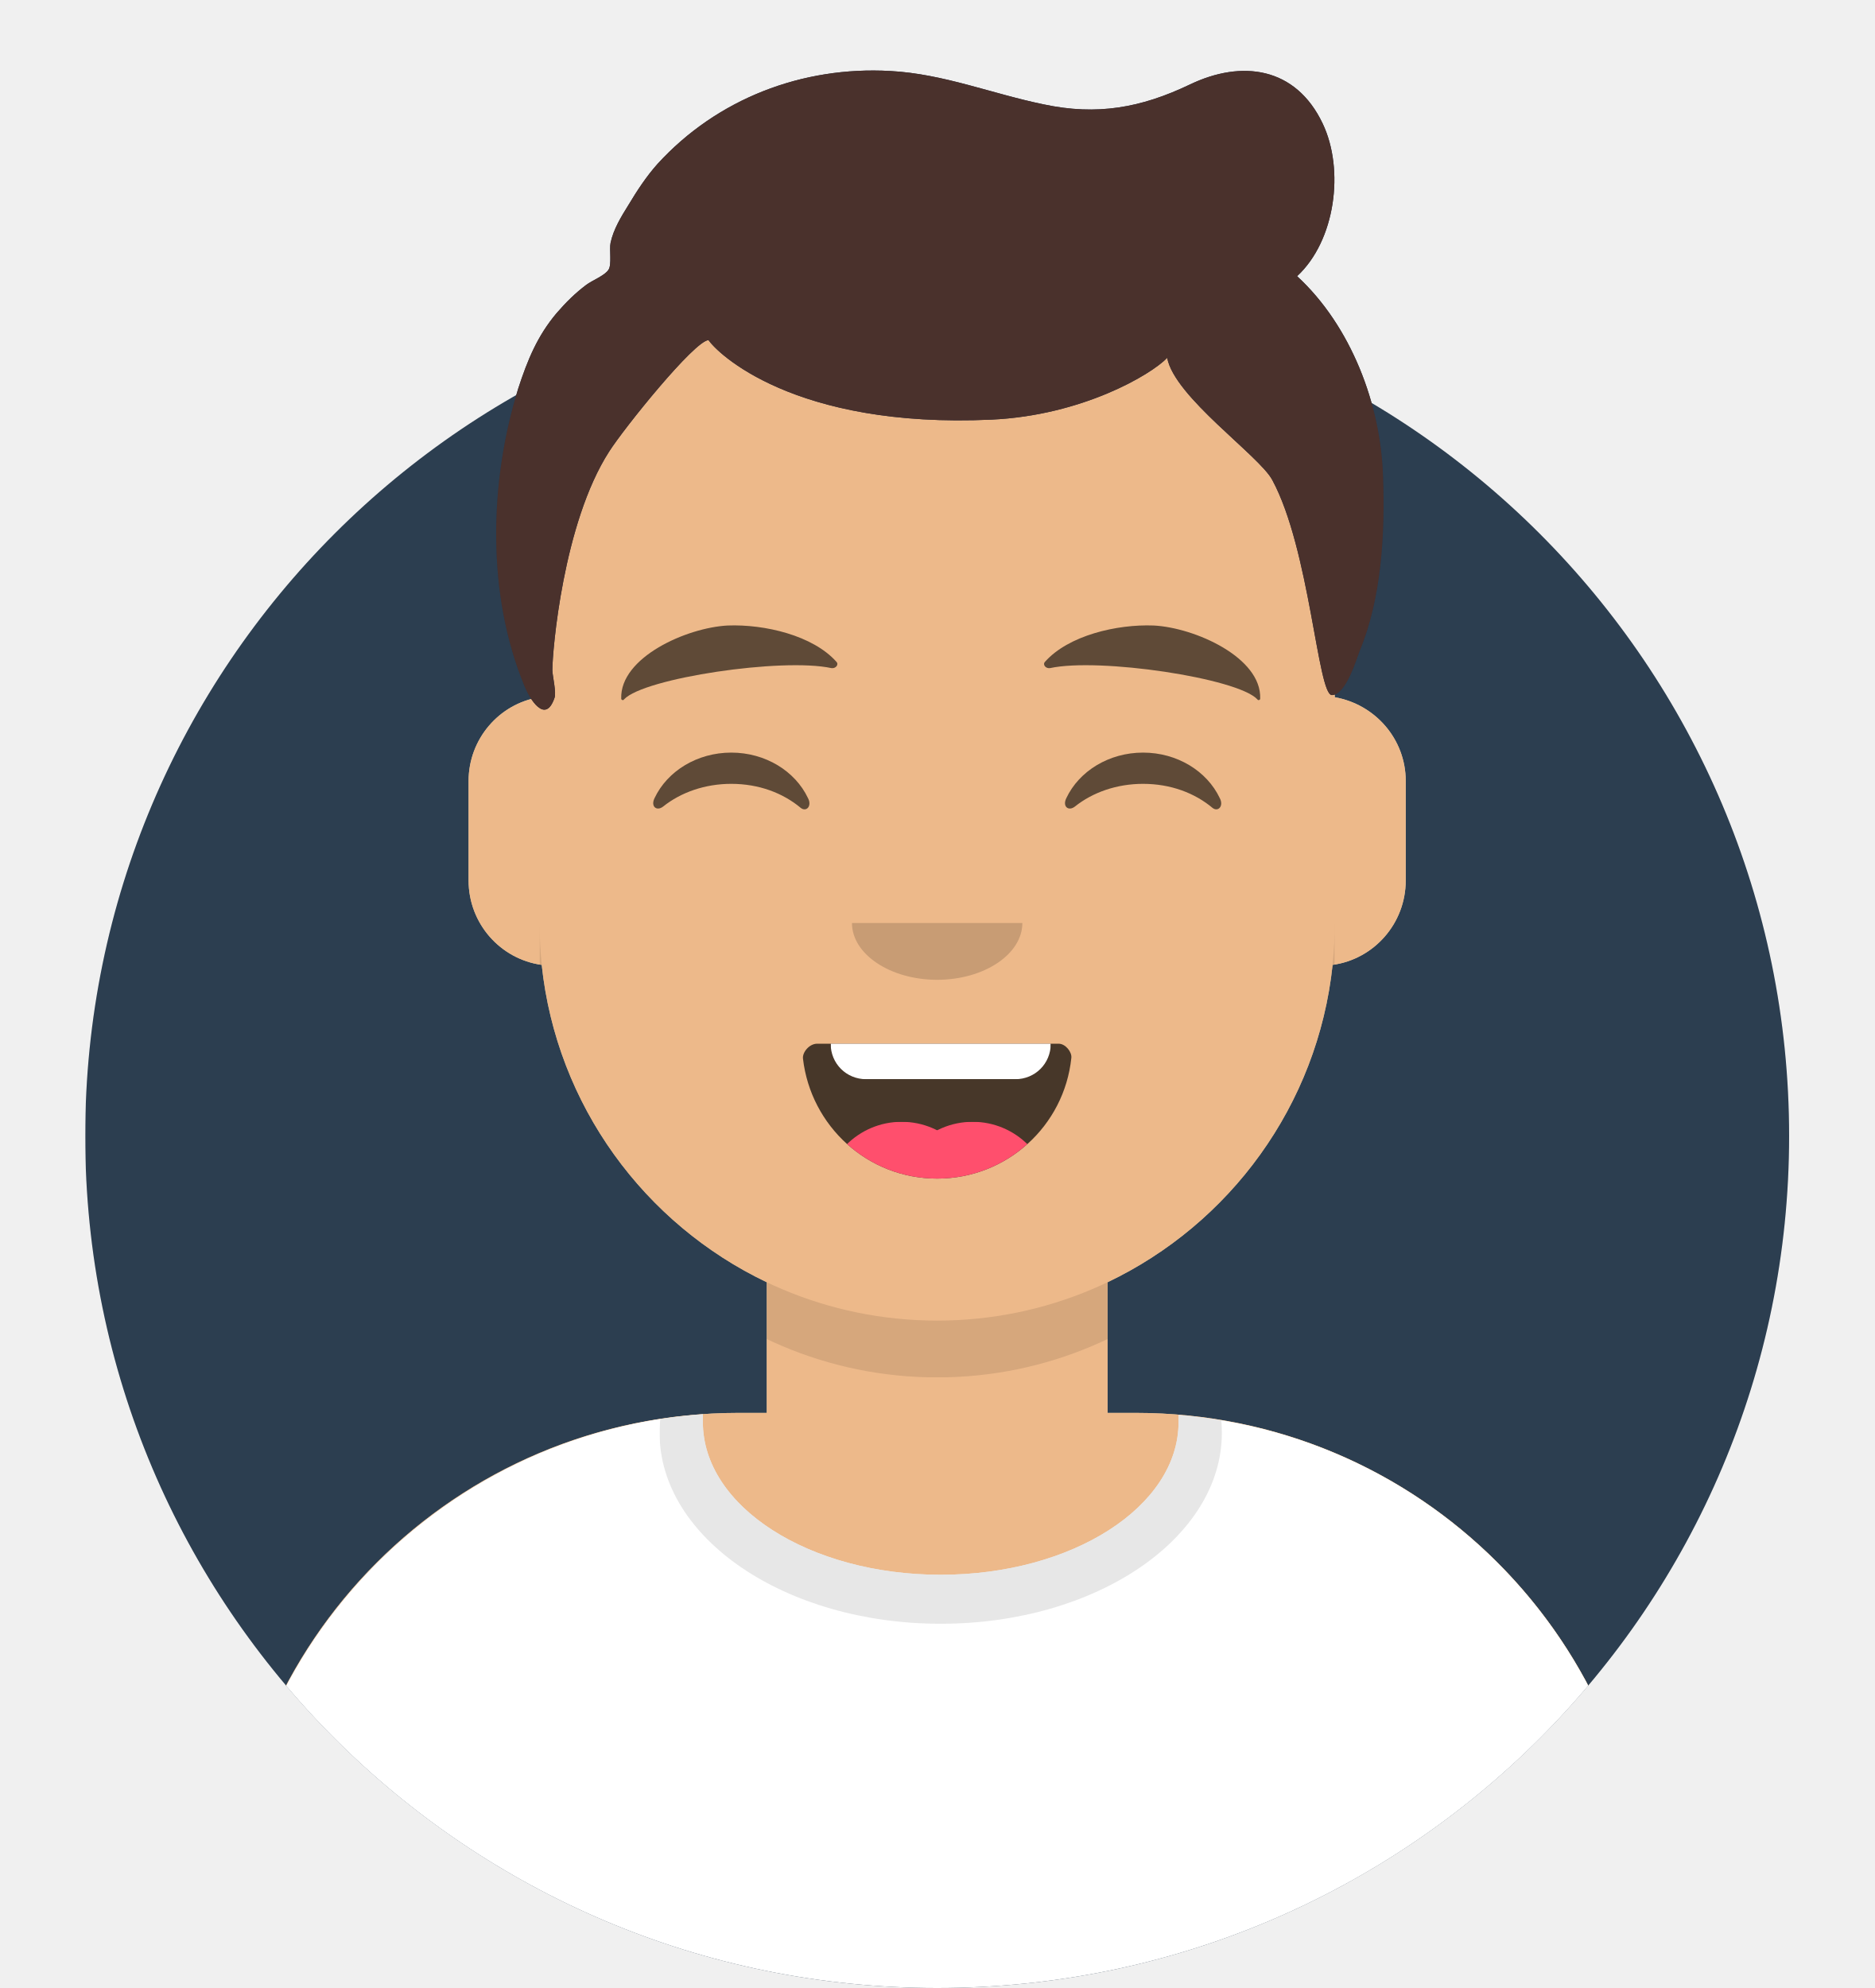
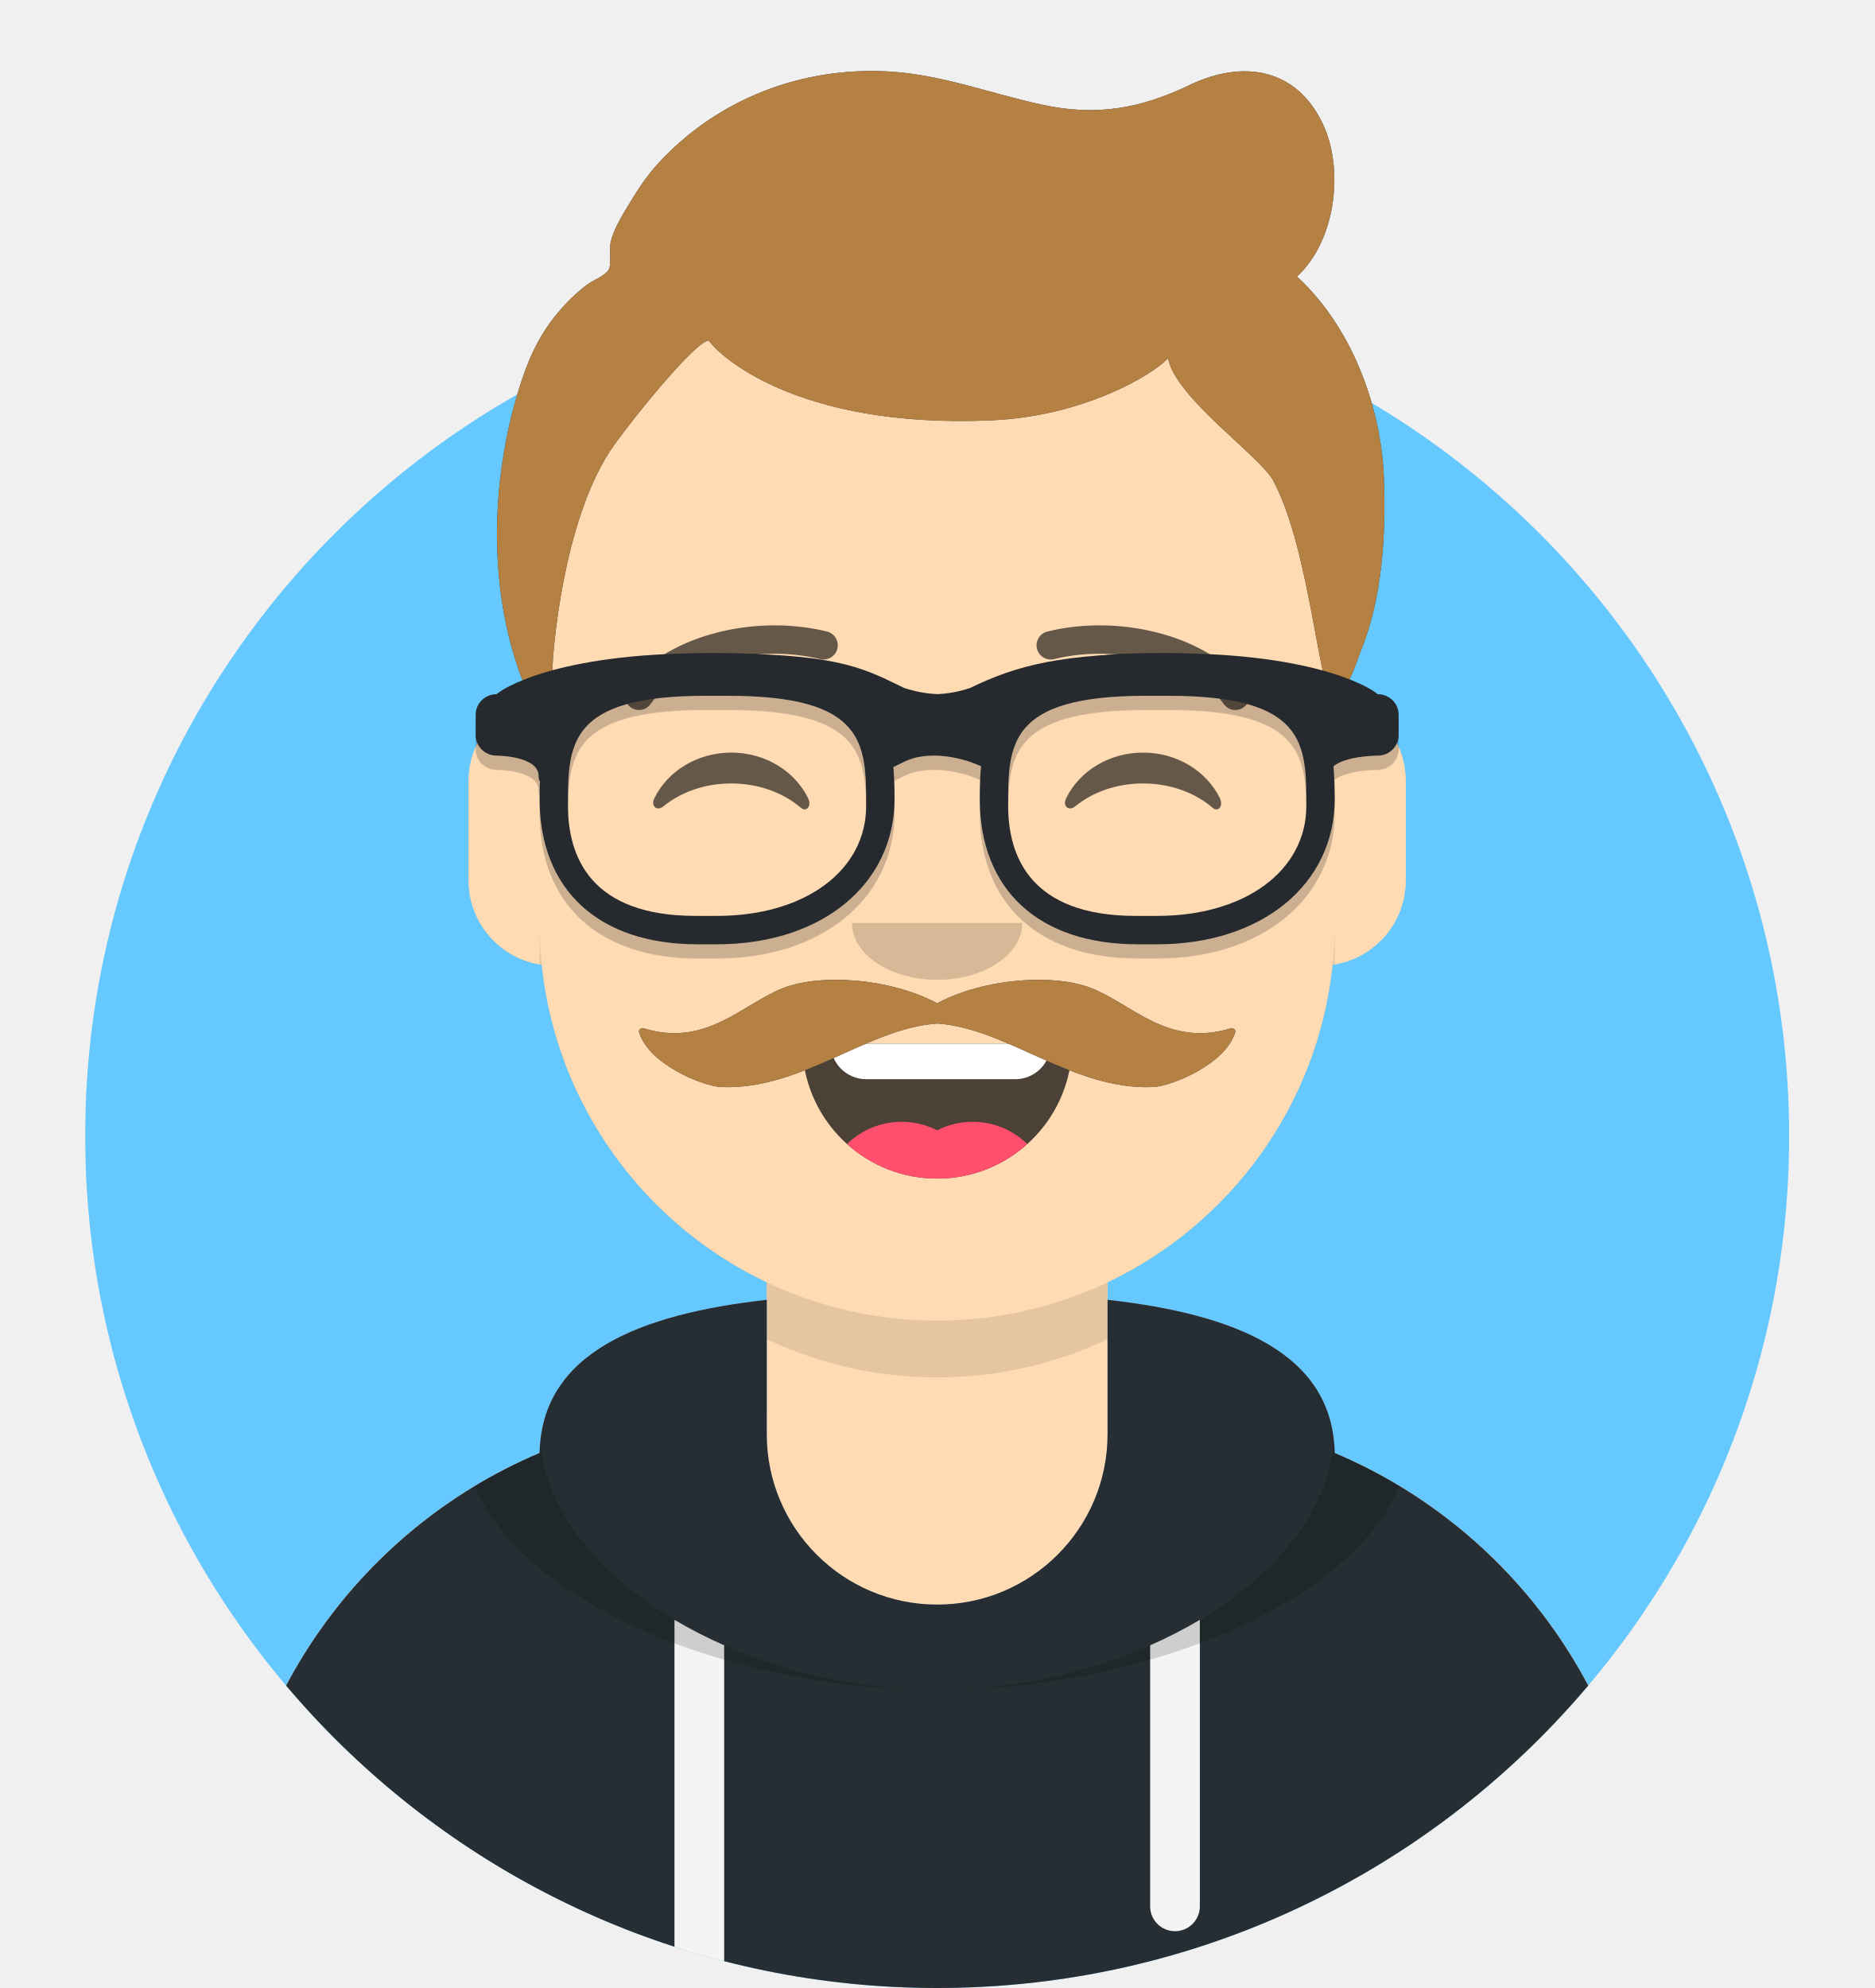
- <svg xmlns="http://www.w3.org/2000/svg" version="1.1" id="Layer_1" x="0px" y="0px" viewBox="0 0 264 280" style="enable-background:new 0 0 264 280;" xml:space="preserve">
-   <style type="text/css">
- 	.st0{fill-rule:evenodd;clip-rule:evenodd;fill:#E6E6E6;}
- 	.st1{filter:url(#Adobe_OpacityMaskFilter);}
- 	.st2{fill-rule:evenodd;clip-rule:evenodd;fill:#FFFFFF;}
- 	.st3{mask:url(#mask-2_1_);}
- 	.st4{fill-rule:evenodd;clip-rule:evenodd;fill:#2C3E50;}
- 	.st5{filter:url(#Adobe_OpacityMaskFilter_1_);}
- 	.st6{mask:url(#mask-4_1_);}
- 	.st7{fill-rule:evenodd;clip-rule:evenodd;fill:#D0C6AC;}
- 	.st8{filter:url(#Adobe_OpacityMaskFilter_2_);}
- 	.st9{mask:url(#mask-6_1_);}
- 	.st10{fill-rule:evenodd;clip-rule:evenodd;fill:#EDB98A;}
- 	.st11{filter:url(#Adobe_OpacityMaskFilter_3_);}
- 	.st12{mask:url(#mask-6_2_);fill-rule:evenodd;clip-rule:evenodd;fill-opacity:0.1;}
- 	.st13{filter:url(#Adobe_OpacityMaskFilter_4_);}
- 	.st14{mask:url(#react-mask-952_1_);}
- 	.st15{filter:url(#Adobe_OpacityMaskFilter_5_);}
- 	.st16{opacity:0.6;mask:url(#react-mask-952_2_);}
- 	.st17{fill-rule:evenodd;clip-rule:evenodd;fill-opacity:0.16;}
- 	.st18{fill-rule:evenodd;clip-rule:evenodd;fill-opacity:0.7;}
- 	.st19{filter:url(#Adobe_OpacityMaskFilter_6_);}
- 	.st20{mask:url(#react-mask-934_1_);fill-rule:evenodd;clip-rule:evenodd;fill:#FFFFFF;}
- 	.st21{filter:url(#Adobe_OpacityMaskFilter_7_);}
- 	.st22{mask:url(#react-mask-934_2_);}
- 	.st23{fill-rule:evenodd;clip-rule:evenodd;fill:#FF4F6D;}
- 	.st24{fill-rule:evenodd;clip-rule:evenodd;fill-opacity:0.6;}
- 	.st25{filter:url(#Adobe_OpacityMaskFilter_8_);}
- 	.st26{mask:url(#react-mask-925_1_);}
- 	.st27{fill-rule:evenodd;clip-rule:evenodd;fill:#28354B;}
- 	.st28{filter:url(#Adobe_OpacityMaskFilter_9_);}
- 	.st29{mask:url(#react-mask-924_1_);}
- 	.st30{fill-rule:evenodd;clip-rule:evenodd;fill:#4A312C;}
- </style>
-   <g>
-     <g transform="translate(-825, -1100)">
+ <svg xmlns="http://www.w3.org/2000/svg" xmlns:xlink="http://www.w3.org/1999/xlink" width="264px" height="280px" viewBox="0 0 264 280" version="1.1">
+   <defs>
+     <circle id="react-path-1" cx="120" cy="120" r="120" />
+     <path d="M12,160 C12,226.274 65.726,280 132,280 C198.274,280 252,226.274 252,160 L264,160 L264,-1.42108547e-14 L-3.19744231e-14,-1.42108547e-14 L-3.19744231e-14,160 L12,160 Z" id="react-path-2" />
+     <path d="M124,144.611 L124,163 L128,163 L128,163 C167.765,163 200,195.235 200,235 L200,244 L0,244 L0,235 C-4.86974701e-15,195.235 32.235,163 72,163 L72,163 L76,163 L76,144.611 C58.763,136.422 46.372,119.687 44.305,99.881 C38.48,99.058 34,94.052 34,88 L34,74 C34,68.054 38.325,63.118 44,62.166 L44,56 L44,56 C44,25.072 69.072,5.68137151e-15 100,0 L100,0 L100,0 C130.928,-5.68137151e-15 156,25.072 156,56 L156,62.166 C161.675,63.118 166,68.054 166,74 L166,88 C166,94.052 161.52,99.058 155.695,99.881 C153.628,119.687 141.237,136.422 124,144.611 Z" id="react-path-3" />
+   </defs>
+   <g id="Avataaar" stroke="none" stroke-width="1" fill="none" fill-rule="evenodd">
+     <g transform="translate(-825, -1100)" id="Avataaar/Circle">
      <g transform="translate(825, 1100)">
-         <g id="Circle" transform="translate(12, 40)">
-           <g id="Circle-Background">
-             <circle class="st0" cx="120" cy="120" r="120" />
-           </g>
-           <defs>
-             <filter id="Adobe_OpacityMaskFilter" filterUnits="userSpaceOnUse" x="0" y="0" width="240" height="240">
-               <feColorMatrix type="matrix" values="1 0 0 0 0  0 1 0 0 0  0 0 1 0 0  0 0 0 1 0" />
-             </filter>
-           </defs>
-           <mask maskUnits="userSpaceOnUse" x="0" y="0" width="240" height="240" id="mask-2_1_">
-             <g class="st1">
-               <circle id="path-1_1_" class="st2" cx="120" cy="120" r="120" />
-             </g>
+         <g id="Circle" stroke-width="1" fill-rule="evenodd" transform="translate(12, 40)">
+           <mask id="react-mask-4" fill="white">
+             <use xlink:href="#react-path-1" />
          </mask>
-           <g class="st3">
-             <rect class="st4" width="240" height="240" />
+           <use id="Circle-Background" fill="#E6E6E6" xlink:href="#react-path-1" />
+           <g id="Color/Palette/Blue-01" mask="url(#react-mask-4)" fill="#65C9FF">
+             <rect id="🖍Color" x="0" y="0" width="240" height="240" />
          </g>
        </g>
-         <g id="Mask">
- 			</g>
-         <defs>
-           <filter id="Adobe_OpacityMaskFilter_1_" filterUnits="userSpaceOnUse" x="-1" y="0" width="265" height="280">
-             <feColorMatrix type="matrix" values="1 0 0 0 0  0 1 0 0 0  0 0 1 0 0  0 0 0 1 0" />
-           </filter>
-         </defs>
-         <mask maskUnits="userSpaceOnUse" x="-1" y="0" width="265" height="280" id="mask-4_1_">
-           <g class="st5">
-             <path id="path-3_1_" class="st2" d="M12,160c0,66.3,53.7,120,120,120s120-53.7,120-120h12V0H0v160H12z" />
-           </g>
+         <mask id="react-mask-5" fill="white">
+           <use xlink:href="#react-path-2" />
        </mask>
-         <g id="Avataaar" class="st6">
+         <g id="Mask" />
+         <g id="Avataaar" stroke-width="1" fill-rule="evenodd" mask="url(#react-mask-5)">
          <g id="Body" transform="translate(32, 36)">
-             <g>
-               <path class="st7" d="M124,144.6V163h4l0,0c39.8,0,72,32.2,72,72v9H0v-9c0-39.8,32.2-72,72-72l0,0h4v-18.4        c-17.2-8.2-29.6-24.9-31.7-44.7C38.5,99.1,34,94.1,34,88V74c0-5.9,4.3-10.9,10-11.8V56l0,0c0-30.9,25.1-56,56-56l0,0l0,0        c30.9,0,56,25.1,56,56v6.2c5.7,1,10,5.9,10,11.8v14c0,6.1-4.5,11.1-10.3,11.9C153.6,119.7,141.2,136.4,124,144.6z" />
-             </g>
-             <defs>
-               <filter id="Adobe_OpacityMaskFilter_2_" filterUnits="userSpaceOnUse" x="-32" y="0" width="264" height="244">
-                 <feColorMatrix type="matrix" values="1 0 0 0 0  0 1 0 0 0  0 0 1 0 0  0 0 0 1 0" />
-               </filter>
-             </defs>
-             <mask maskUnits="userSpaceOnUse" x="-32" y="0" width="264" height="244" id="mask-6_1_">
-               <g class="st8">
-                 <path id="path-5_1_" class="st2" d="M124,144.6V163h4l0,0c39.8,0,72,32.2,72,72v9H0v-9c0-39.8,32.2-72,72-72l0,0h4v-18.4         c-17.2-8.2-29.6-24.9-31.7-44.7C38.5,99.1,34,94.1,34,88V74c0-5.9,4.3-10.9,10-11.8V56l0,0c0-30.9,25.1-56,56-56l0,0l0,0         c30.9,0,56,25.1,56,56v6.2c5.7,1,10,5.9,10,11.8v14c0,6.1-4.5,11.1-10.3,11.9C153.6,119.7,141.2,136.4,124,144.6z" />
-               </g>
+             <mask id="react-mask-6" fill="white">
+               <use xlink:href="#react-path-3" />
            </mask>
-             <g class="st9">
-               <g id="Color" transform="translate(-32, 0)">
-                 <rect class="st10" width="264" height="244" />
+             <use fill="#D0C6AC" xlink:href="#react-path-3" />
+             <g id="Skin/👶🏽-03-Brown" mask="url(#react-mask-6)" fill="#FFDBB4">
+               <g transform="translate(0, 0)" id="Color">
+                 <rect x="0" y="0" width="264" height="280" />
              </g>
            </g>
+             <path d="M156,79 L156,102 C156,132.928 130.928,158 100,158 C69.072,158 44,132.928 44,102 L44,79 L44,94 C44,124.928 69.072,150 100,150 C130.928,150 156,124.928 156,94 L156,79 Z" id="Neck-Shadow" fill-opacity="0.1" fill="#000000" mask="url(#react-mask-6)" />
+           </g>
+           <g id="Clothing/Hoodie" transform="translate(0, 170)">
            <defs>
-               <filter id="Adobe_OpacityMaskFilter_3_" filterUnits="userSpaceOnUse" x="44" y="79" width="112" height="79">
-                 <feColorMatrix type="matrix" values="1 0 0 0 0  0 1 0 0 0  0 0 1 0 0  0 0 0 1 0" />
-               </filter>
+               <path d="M108,13.071 C90.081,15.076 76.28,20.552 76.004,34.645 C50.146,45.568 32,71.165 32,100.999 L32,100.999 L32,110 L232,110 L232,100.999 C232,71.165 213.854,45.568 187.996,34.645 C187.72,20.552 173.919,15.076 156,13.071 L156,32 L156,32 C156,45.255 145.255,56 132,56 L132,56 C118.745,56 108,45.255 108,32 L108,13.071 Z" id="react-path-329" />
            </defs>
-             <mask maskUnits="userSpaceOnUse" x="44" y="79" width="112" height="79" id="mask-6_2_">
-               <g class="st11">
-                 <path id="path-5_2_" class="st2" d="M124,144.6V163h4l0,0c39.8,0,72,32.2,72,72v9H0v-9c0-39.8,32.2-72,72-72l0,0h4v-18.4         c-17.2-8.2-29.6-24.9-31.7-44.7C38.5,99.1,34,94.1,34,88V74c0-5.9,4.3-10.9,10-11.8V56l0,0c0-30.9,25.1-56,56-56l0,0l0,0         c30.9,0,56,25.1,56,56v6.2c5.7,1,10,5.9,10,11.8v14c0,6.1-4.5,11.1-10.3,11.9C153.6,119.7,141.2,136.4,124,144.6z" />
+             <mask id="react-mask-330" fill="white">
+               <use xlink:href="#react-path-329" />
+             </mask>
+             <use id="Hoodie" fill="#B7C1DB" fill-rule="evenodd" xlink:href="#react-path-329" />
+             <g id="Color/Palette/Gray-01" mask="url(#react-mask-330)" fill-rule="evenodd" fill="#262E33">
+               <rect id="🖍Color" x="0" y="0" width="264" height="110" />
+             </g>
+             <path d="M102,61.739 L102,110 L95,110 L95,58.15 C97.204,59.46 99.547,60.661 102,61.739 Z M169,58.15 L169,98.5 C169,100.433 167.433,102 165.5,102 C163.567,102 162,100.433 162,98.5 L162,61.739 C164.453,60.661 166.796,59.46 169,58.15 Z" id="Straps" fill="#F4F4F4" fill-rule="evenodd" mask="url(#react-mask-330)" />
+             <path d="M90.96,12.724 C75.909,15.571 65.5,21.243 65.5,32.308 C65.5,52.02 98.538,68 132,68 C165.462,68 198.5,52.02 198.5,32.308 C198.5,21.243 188.091,15.571 173.04,12.724 C182.125,16.074 188,21.706 188,31.077 C188,51.469 160.179,68 132,68 C103.821,68 76,51.469 76,31.077 C76,21.706 81.875,16.074 90.96,12.724 Z" id="Shadow" fill-opacity="0.16" fill="#000000" fill-rule="evenodd" mask="url(#react-mask-330)" />
+           </g>
+           <g id="Face" transform="translate(76, 82)" fill="#000000">
+             <g id="Mouth/Smile" transform="translate(2, 52)">
+               <defs>
+                 <path d="M35.118,15.128 C36.176,24.62 44.226,32 54,32 C63.804,32 71.874,24.574 72.892,15.04 C72.974,14.273 72.117,13 71.043,13 C56.149,13 44.738,13 37.087,13 C36.007,13 35.012,14.178 35.118,15.128 Z" id="react-path-321" />
+               </defs>
+               <mask id="react-mask-322" fill="white">
+                 <use xlink:href="#react-path-321" />
+               </mask>
+               <use id="Mouth" fill-opacity="0.7" fill="#000000" fill-rule="evenodd" xlink:href="#react-path-321" />
+               <rect id="Teeth" fill="#FFFFFF" fill-rule="evenodd" mask="url(#react-mask-322)" x="39" y="2" width="31" height="16" rx="5" />
+               <g id="Tongue" stroke-width="1" fill-rule="evenodd" mask="url(#react-mask-322)" fill="#FF4F6D">
+                 <g transform="translate(38, 24)">
+                   <circle cx="11" cy="11" r="11" />
+                   <circle cx="21" cy="11" r="11" />
+                 </g>
              </g>
-             </mask>
-             <path id="Neck-Shadow" class="st12" d="M156,79v23c0,30.9-25.1,56-56,56s-56-25.1-56-56V79v15c0,30.9,25.1,56,56,56       s56-25.1,56-56V79z" />
-           </g>
-           <g transform="translate(0, 170)">
-             <g id="Clothes">
-               <path class="st0" d="M166,29.3c37,3,66,34,66,71.8v8.9H32v-8.9C32,63,61.6,31.8,99,29.2c0,0.4,0,0.7,0,1.1        c0,11.9,15,21.5,33.5,21.5S166,42.2,166,30.3C166,30,166,29.6,166,29.3z" />
            </g>
-             <defs>
-               <filter id="Adobe_OpacityMaskFilter_4_" filterUnits="userSpaceOnUse" x="0" y="0" width="264" height="110">
-                 <feColorMatrix type="matrix" values="1 0 0 0 0  0 1 0 0 0  0 0 1 0 0  0 0 0 1 0" />
-               </filter>
-             </defs>
-             <mask maskUnits="userSpaceOnUse" x="0" y="0" width="264" height="110" id="react-mask-952_1_">
-               <g class="st13">
-                 <path id="react-path-951_1_" class="st2" d="M166,29.3c37,3,66,34,66,71.8v8.9H32v-8.9C32,63,61.6,31.8,99,29.2         c0,0.4,0,0.7,0,1.1c0,11.9,15,21.5,33.5,21.5S166,42.2,166,30.3C166,30,166,29.6,166,29.3z" />
-               </g>
-             </mask>
-             <g class="st14">
-               <rect class="st2" width="264" height="110" />
+             <g id="Nose/Default" transform="translate(28, 40)" fill-opacity="0.16">
+               <path d="M16,8 C16,12.418 21.373,16 28,16 L28,16 C34.627,16 40,12.418 40,8" id="Nose" />
            </g>
-             <defs>
-               <filter id="Adobe_OpacityMaskFilter_5_" filterUnits="userSpaceOnUse" x="92.9" y="4.9" width="79.3" height="53.8">
-                 <feColorMatrix type="matrix" values="1 0 0 0 0  0 1 0 0 0  0 0 1 0 0  0 0 0 1 0" />
-               </filter>
-             </defs>
-             <mask maskUnits="userSpaceOnUse" x="92.9" y="4.9" width="79.3" height="53.8" id="react-mask-952_2_">
-               <g class="st15">
-                 <path id="react-path-951_2_" class="st2" d="M166,29.3c37,3,66,34,66,71.8v8.9H32v-8.9C32,63,61.6,31.8,99,29.2         c0,0.4,0,0.7,0,1.1c0,11.9,15,21.5,33.5,21.5S166,42.2,166,30.3C166,30,166,29.6,166,29.3z" />
-               </g>
-             </mask>
-             <g id="Shadowy" class="st16">
-               <g transform="translate(92, 4)">
-                 <ellipse class="st17" cx="40.5" cy="27.8" rx="39.6" ry="26.9" />
+             <g id="Eyes/Happy-😁" transform="translate(0, 8)" fill-opacity="0.6">
+               <path d="M16.16,22.447 C18.007,18.649 22.164,16 26.998,16 C31.814,16 35.959,18.63 37.815,22.407 C38.367,23.529 37.582,24.447 36.791,23.767 C34.34,21.66 30.859,20.344 26.998,20.344 C23.257,20.344 19.874,21.579 17.438,23.572 C16.547,24.3 15.62,23.558 16.16,22.447 Z" id="Squint" />
+               <path d="M74.16,22.447 C76.007,18.649 80.164,16 84.998,16 C89.814,16 93.959,18.63 95.815,22.407 C96.367,23.529 95.582,24.447 94.791,23.767 C92.34,21.66 88.859,20.344 84.998,20.344 C81.257,20.344 77.874,21.579 75.438,23.572 C74.547,24.3 73.62,23.558 74.16,22.447 Z" id="Squint" />
+             </g>
+             <g id="Eyebrow/Outline/Default" fill-opacity="0.6">
+               <g id="I-Browse" transform="translate(12, 6)">
+                 <path d="M3.63,11.159 C7.545,5.65 18.278,2.561 27.523,4.831 C28.596,5.095 29.679,4.439 29.942,3.366 C30.206,2.293 29.55,1.21 28.477,0.947 C17.74,-1.69 5.312,1.887 0.37,8.841 C-0.27,9.742 -0.059,10.99 0.841,11.63 C1.742,12.27 2.99,12.059 3.63,11.159 Z" id="Eyebrow" fill-rule="nonzero" />
+                 <path d="M61.63,11.159 C65.545,5.65 76.278,2.561 85.523,4.831 C86.596,5.095 87.679,4.439 87.942,3.366 C88.206,2.293 87.55,1.21 86.477,0.947 C75.74,-1.69 63.312,1.887 58.37,8.841 C57.73,9.742 57.941,10.99 58.841,11.63 C59.742,12.27 60.99,12.059 61.63,11.159 Z" id="Eyebrow" fill-rule="nonzero" transform="translate(73.00015, 6.039198) scale(-1, 1) translate(-73.00015, -6.039198) " />
              </g>
            </g>
          </g>
-           <g id="Face" transform="translate(76, 82)">
-             <g transform="translate(2, 52)">
-               <g id="Mouth">
-                 <path class="st18" d="M35.1,15.1C36.2,24.6,44.2,32,54,32c9.8,0,17.9-7.4,18.9-17c0.1-0.8-0.8-2-1.8-2c-14.9,0-26.3,0-34,0         C36,13,35,14.2,35.1,15.1z" />
-               </g>
-               <defs>
-                 <filter id="Adobe_OpacityMaskFilter_6_" filterUnits="userSpaceOnUse" x="39" y="2" width="31" height="16">
-                   <feColorMatrix type="matrix" values="1 0 0 0 0  0 1 0 0 0  0 0 1 0 0  0 0 0 1 0" />
-                 </filter>
-               </defs>
-               <mask maskUnits="userSpaceOnUse" x="39" y="2" width="31" height="16" id="react-mask-934_1_">
-                 <g class="st19">
-                   <path id="react-path-933_1_" class="st2" d="M35.1,15.1C36.2,24.6,44.2,32,54,32c9.8,0,17.9-7.4,18.9-17          c0.1-0.8-0.8-2-1.8-2c-14.9,0-26.3,0-34,0C36,13,35,14.2,35.1,15.1z" />
-                 </g>
-               </mask>
-               <path id="Teeth" class="st20" d="M44,2h21c2.8,0,5,2.2,5,5v6c0,2.8-2.2,5-5,5H44c-2.8,0-5-2.2-5-5V7C39,4.2,41.2,2,44,2z" />
-               <defs>
-                 <filter id="Adobe_OpacityMaskFilter_7_" filterUnits="userSpaceOnUse" x="38" y="24" width="32" height="22">
-                   <feColorMatrix type="matrix" values="1 0 0 0 0  0 1 0 0 0  0 0 1 0 0  0 0 0 1 0" />
-                 </filter>
-               </defs>
-               <mask maskUnits="userSpaceOnUse" x="38" y="24" width="32" height="22" id="react-mask-934_2_">
-                 <g class="st21">
-                   <path id="react-path-933_2_" class="st2" d="M35.1,15.1C36.2,24.6,44.2,32,54,32c9.8,0,17.9-7.4,18.9-17          c0.1-0.8-0.8-2-1.8-2c-14.9,0-26.3,0-34,0C36,13,35,14.2,35.1,15.1z" />
-                 </g>
-               </mask>
-               <g id="Tongue" class="st22">
-                 <g transform="translate(38, 24)">
-                   <circle class="st23" cx="11" cy="11" r="11" />
-                   <circle class="st23" cx="21" cy="11" r="11" />
-                 </g>
-               </g>
-             </g>
-             <g transform="translate(28, 40)">
-               <path id="Nose" class="st17" d="M16,8c0,4.4,5.4,8,12,8l0,0c6.6,0,12-3.6,12-8" />
-             </g>
-             <g transform="translate(0, 8)">
-               <path id="Squint" class="st24" d="M16.2,22.4C18,18.6,22.2,16,27,16c4.8,0,9,2.6,10.8,6.4c0.6,1.1-0.2,2-1,1.4        c-2.5-2.1-5.9-3.4-9.8-3.4c-3.7,0-7.1,1.2-9.6,3.2C16.5,24.3,15.6,23.6,16.2,22.4z" />
-               <path class="st24" d="M74.2,22.4C76,18.6,80.2,16,85,16c4.8,0,9,2.6,10.8,6.4c0.6,1.1-0.2,2-1,1.4c-2.5-2.1-5.9-3.4-9.8-3.4        c-3.7,0-7.1,1.2-9.6,3.2C74.5,24.3,73.6,23.6,74.2,22.4z" />
-             </g>
-             <g>
-               <path id="Eyebrow" class="st24" d="M26.5,6.1c-5.8,0.3-15.2,4.5-15,10.3c0,0.2,0.3,0.3,0.4,0.1c2.8-3,22.3-5.9,29.2-4.4        c0.6,0.1,1.1-0.5,0.7-0.9C38.5,7.5,31.7,5.9,26.5,6.1" />
-               <path class="st24" d="M86.5,6.1c5.8,0.3,15.2,4.5,15,10.3c0,0.2-0.3,0.3-0.4,0.1c-2.8-3-22.3-5.9-29.2-4.4        c-0.6,0.1-1.1-0.5-0.7-0.9C74.5,7.5,81.3,5.9,86.5,6.1" />
-             </g>
-           </g>
-           <g id="Top">
+           <g id="Top" stroke-width="1" fill-rule="evenodd">
            <defs>
-               <filter id="Adobe_OpacityMaskFilter_8_" filterUnits="userSpaceOnUse" x="-1" y="0" width="264" height="280">
-                 <feColorMatrix type="matrix" values="1 0 0 0 0  0 1 0 0 0  0 0 1 0 0  0 0 0 1 0" />
+               <rect id="react-path-277" x="0" y="0" width="264" height="280" />
+               <path d="M183.68,38.949 C189.086,33.999 190.387,23.962 187.318,17.449 C183.549,9.454 175.901,8.452 168.572,11.969 C161.664,15.284 155.515,16.388 147.95,14.782 C140.692,13.241 133.806,10.523 126.303,10.076 C113.978,9.343 102.003,13.915 93.603,23.129 C92,24.887 90.709,26.897 89.488,28.934 C88.512,30.564 87.411,32.313 86.995,34.192 C86.797,35.086 87.165,37.29 86.72,38.022 C86.239,38.812 84.424,39.537 83.651,40.124 C82.084,41.313 80.727,42.654 79.471,44.171 C76.805,47.393 75.338,50.758 74.103,54.743 C70.001,67.988 69.653,83.741 74.957,96.747 C75.664,98.481 77.855,102.099 79.143,98.385 C79.398,97.651 78.809,95.191 78.81,94.45 C78.815,91.73 80.316,73.721 86.857,63.633 C88.986,60.349 98.83,48.052 100.841,47.954 C101.906,49.646 112.721,60.462 140.783,59.195 C153.445,58.623 163.183,52.934 165.521,50.468 C166.549,56.001 178.513,64.284 180.336,67.692 C185.603,77.538 186.771,97.996 188.781,97.957 C190.791,97.919 192.234,92.72 192.648,91.727 C195.72,84.352 196.243,75.095 195.915,67.168 C195.488,56.966 191.277,45.942 183.68,38.949 Z" id="react-path-276" />
+               <filter x="-0.8%" y="-2.0%" width="101.5%" height="108.0%" filterUnits="objectBoundingBox" id="react-filter-273">
+                 <feOffset dx="0" dy="2" in="SourceAlpha" result="shadowOffsetOuter1" />
+                 <feColorMatrix values="0 0 0 0 0   0 0 0 0 0   0 0 0 0 0  0 0 0 0.16 0" type="matrix" in="shadowOffsetOuter1" result="shadowMatrixOuter1" />
+                 <feMerge>
+                   <feMergeNode in="shadowMatrixOuter1" />
+                   <feMergeNode in="SourceGraphic" />
+                 </feMerge>
              </filter>
            </defs>
-             <mask maskUnits="userSpaceOnUse" x="-1" y="0" width="264" height="280" id="react-mask-925_1_">
-               <g class="st25">
-                 <rect id="react-path-927_1_" class="st2" width="264" height="280" />
-               </g>
+             <mask id="react-mask-275" fill="white">
+               <use xlink:href="#react-path-277" />
            </mask>
-             <g class="st26">
+             <g id="Mask" />
+             <g id="Top/Short-Hair/Short-Waved" mask="url(#react-mask-275)">
              <g transform="translate(-1, 0)">
-                 <g id="Short-Hair">
-                   <path class="st27" d="M183.7,38.9c5.4-5,6.7-15,3.6-21.5c-3.8-8-11.4-9-18.7-5.5c-6.9,3.3-13.1,4.4-20.6,2.8          c-7.3-1.5-14.1-4.3-21.6-4.7C114,9.3,102,13.9,93.6,23.1c-1.6,1.8-2.9,3.8-4.1,5.8c-1,1.6-2.1,3.4-2.5,5.3          c-0.2,0.9,0.2,3.1-0.3,3.8c-0.5,0.8-2.3,1.5-3.1,2.1c-1.6,1.2-2.9,2.5-4.2,4c-2.7,3.2-4.1,6.6-5.4,10.6          c-4.1,13.2-4.5,29,0.9,42c0.7,1.7,2.9,5.4,4.2,1.6c0.3-0.7-0.3-3.2-0.3-3.9c0-2.7,1.5-20.7,8-30.8c2.1-3.3,12-15.6,14-15.7          c1.1,1.7,11.9,12.5,39.9,11.2c12.7-0.6,22.4-6.3,24.7-8.7c1,5.5,13,13.8,14.8,17.2c5.3,9.8,6.4,30.3,8.4,30.3          s3.5-5.2,3.9-6.2c3.1-7.4,3.6-16.6,3.3-24.6C195.5,57,191.3,45.9,183.7,38.9z" />
+                 <g id="Facial-Hair/Moustache-Fancy" transform="translate(49, 72)">
+                   <defs>
+                     <path d="M84,69.297 C77.208,65.711 67.578,65.149 62.389,67.132 C56.614,69.337 51.505,75.583 42.639,72.828 C42.27,72.714 41.909,73.045 42.02,73.409 C43.394,77.918 51.028,81.007 53.622,81.108 C64.961,81.55 74.095,72.83 84,72.161 C93.906,72.83 103.039,81.55 114.379,81.108 C116.973,81.007 124.607,77.918 125.98,73.409 C126.091,73.045 125.731,72.714 125.362,72.828 C116.495,75.583 111.386,69.337 105.612,67.132 C100.422,65.149 90.792,65.711 84,69.297 Z" id="react-path-338" />
+                   </defs>
+                   <mask id="react-mask-337" fill="white">
+                     <use xlink:href="#react-path-338" />
+                   </mask>
+                   <use id="Moustache-U-a-Question" fill="#28354B" fill-rule="evenodd" xlink:href="#react-path-338" />
+                   <g id="Color/Hair/Brown" mask="url(#react-mask-337)" fill="#B58143">
+                     <g transform="translate(-32, 0)" id="Color">
+                       <rect x="0" y="0" width="264" height="244" />
+                     </g>
+                   </g>
                </g>
-                 <defs>
-                   <filter id="Adobe_OpacityMaskFilter_9_" filterUnits="userSpaceOnUse" x="0" y="0" width="264" height="280">
-                     <feColorMatrix type="matrix" values="1 0 0 0 0  0 1 0 0 0  0 0 1 0 0  0 0 0 1 0" />
-                   </filter>
-                 </defs>
-                 <mask maskUnits="userSpaceOnUse" x="0" y="0" width="264" height="280" id="react-mask-924_1_">
-                   <g class="st28">
-                     <path id="react-path-926_1_" class="st2" d="M183.7,38.9c5.4-5,6.7-15,3.6-21.5c-3.8-8-11.4-9-18.7-5.5           c-6.9,3.3-13.1,4.4-20.6,2.8c-7.3-1.5-14.1-4.3-21.6-4.7C114,9.3,102,13.9,93.6,23.1c-1.6,1.8-2.9,3.8-4.1,5.8           c-1,1.6-2.1,3.4-2.5,5.3c-0.2,0.9,0.2,3.1-0.3,3.8c-0.5,0.8-2.3,1.5-3.1,2.1c-1.6,1.2-2.9,2.5-4.2,4           c-2.7,3.2-4.1,6.6-5.4,10.6c-4.1,13.2-4.5,29,0.9,42c0.7,1.7,2.9,5.4,4.2,1.6c0.3-0.7-0.3-3.2-0.3-3.9           c0-2.7,1.5-20.7,8-30.8c2.1-3.3,12-15.6,14-15.7c1.1,1.7,11.9,12.5,39.9,11.2c12.7-0.6,22.4-6.3,24.7-8.7           c1,5.5,13,13.8,14.8,17.2c5.3,9.8,6.4,30.3,8.4,30.3s3.5-5.2,3.9-6.2c3.1-7.4,3.6-16.6,3.3-24.6           C195.5,57,191.3,45.9,183.7,38.9z" />
+                 <mask id="react-mask-274" fill="white">
+                   <use xlink:href="#react-path-276" />
+                 </mask>
+                 <use id="Short-Hair" stroke="none" fill="#28354B" fill-rule="evenodd" xlink:href="#react-path-276" />
+                 <g id="Skin/👶🏽-03-Brown" mask="url(#react-mask-274)" fill="#B58143">
+                   <g transform="translate(0, 0) " id="Color">
+                     <rect x="0" y="0" width="264" height="280" />
                  </g>
-                 </mask>
-                 <g class="st29">
-                   <g transform="translate(0, 0) ">
-                     <rect class="st30" width="264" height="280" />
+                 </g>
+                 <g id="Top/_Resources/Prescription-02" fill="none" transform="translate(62, 85)" stroke-width="1">
+                   <defs>
+                     <filter x="-0.8%" y="-2.4%" width="101.5%" height="109.8%" filterUnits="objectBoundingBox" id="react-filter-278">
+                       <feOffset dx="0" dy="2" in="SourceAlpha" result="shadowOffsetOuter1" />
+                       <feColorMatrix values="0 0 0 0 0   0 0 0 0 0   0 0 0 0 0  0 0 0 0.2 0" type="matrix" in="shadowOffsetOuter1" result="shadowMatrixOuter1" />
+                       <feMerge>
+                         <feMergeNode in="shadowMatrixOuter1" />
+                         <feMergeNode in="SourceGraphic" />
+                       </feMerge>
+                     </filter>
+                   </defs>
+                   <g id="Wayfarers" filter="url(#react-filter-278)" transform="translate(6, 7)" fill="#252C2F">
+                     <path d="M34,41 L31.242,41 C17.315,41 9,33.336 9,20.5 C9,10.127 10.817,0 32.53,0 L35.47,0 C57.183,0 59,10.127 59,20.5 C59,32.569 48.721,41 34,41 Z M32.385,6 C13,6 13,12.841 13,21.502 C13,28.572 16.116,37 30.971,37 L34,37 C46.365,37 55,30.627 55,21.502 C55,12.841 55,6 35.615,6 L32.385,6 Z" id="Left" fill-rule="nonzero" />
+                     <path d="M96,41 L93.242,41 C79.315,41 71,33.336 71,20.5 C71,10.127 72.817,0 94.53,0 L97.47,0 C119.183,0 121,10.127 121,20.5 C121,32.569 110.721,41 96,41 Z M94.385,6 C75,6 75,12.841 75,21.502 C75,28.572 78.119,37 92.971,37 L96,37 C108.365,37 117,30.627 117,21.502 C117,12.841 117,6 97.615,6 L94.385,6 Z" id="Right" fill-rule="nonzero" />
+                     <path d="M2.955,5.772 C3.646,5.096 11.21,0 32.5,0 C50.351,0 54.13,1.853 59.85,4.652 L60.269,4.859 C60.667,4.999 62.7,5.69 65.079,5.766 C67.246,5.673 69.1,5.085 69.642,4.897 C76.17,1.722 82.561,0 97.5,0 C118.79,0 126.354,5.096 127.045,5.772 C128.679,5.772 130,7.062 130,8.657 L130,11.543 C130,13.139 128.679,14.429 127.045,14.429 C127.045,14.429 120.144,14.429 120.144,17.315 C120.144,20.2 118.182,13.139 118.182,11.543 L118.182,8.732 C114.579,7.353 108.128,4.786 97.5,4.786 C85.658,4.786 79.761,6.886 74.702,8.971 L74.759,9.108 L74.756,11.094 L72.539,16.444 L69.8,15.361 C69.556,15.264 69.028,15.09 68.296,14.91 C66.256,14.407 64.159,14.254 62.304,14.634 C61.624,14.774 60.992,14.984 60.413,15.267 L57.77,16.558 L55.127,11.396 L55.244,9.102 L55.325,8.907 C50.962,6.874 46.939,4.786 32.5,4.786 C21.872,4.786 15.422,7.352 11.818,8.731 L11.818,11.543 C11.818,13.139 8.864,20.2 8.864,17.315 C8.864,14.429 2.955,14.429 2.955,14.429 C1.324,14.429 0,13.139 0,11.543 L0,8.657 C0,7.062 1.324,5.772 2.955,5.772 Z" id="Stuff" fill-rule="nonzero" />
                  </g>
                </g>
              </g>
            </g>
          </g>
        </g>
      </g>
    </g>
  </g>
</svg>
